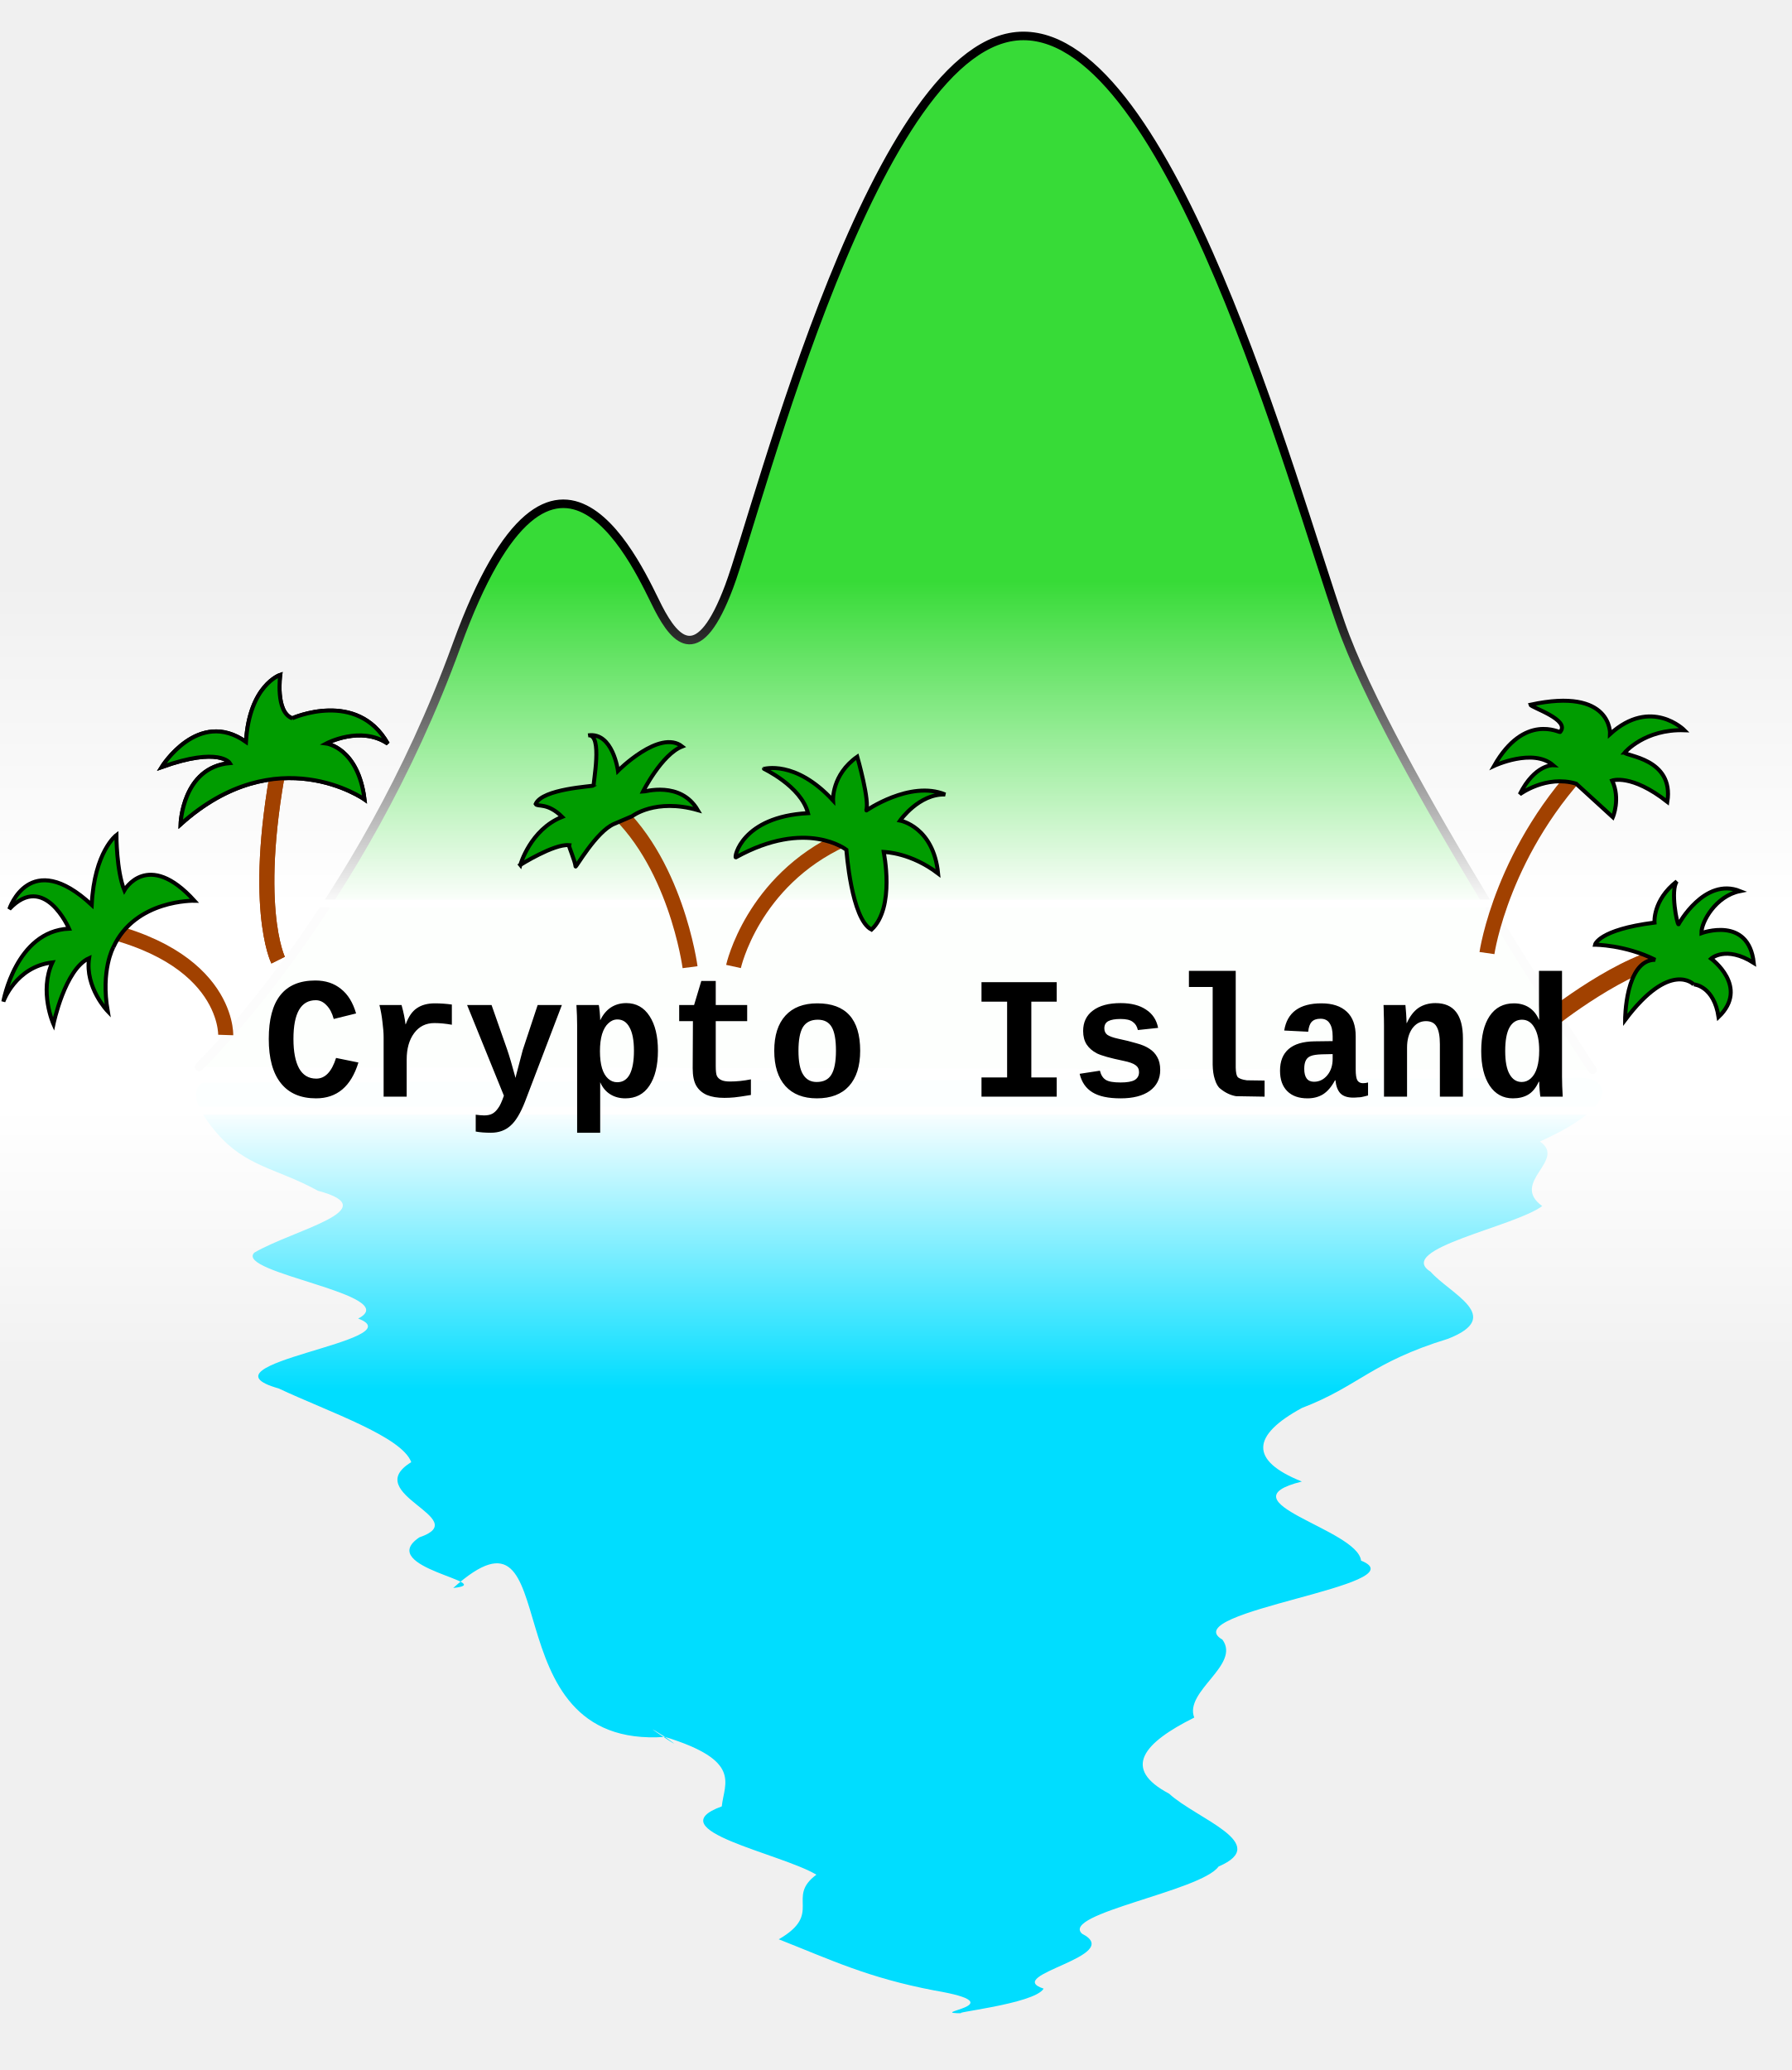
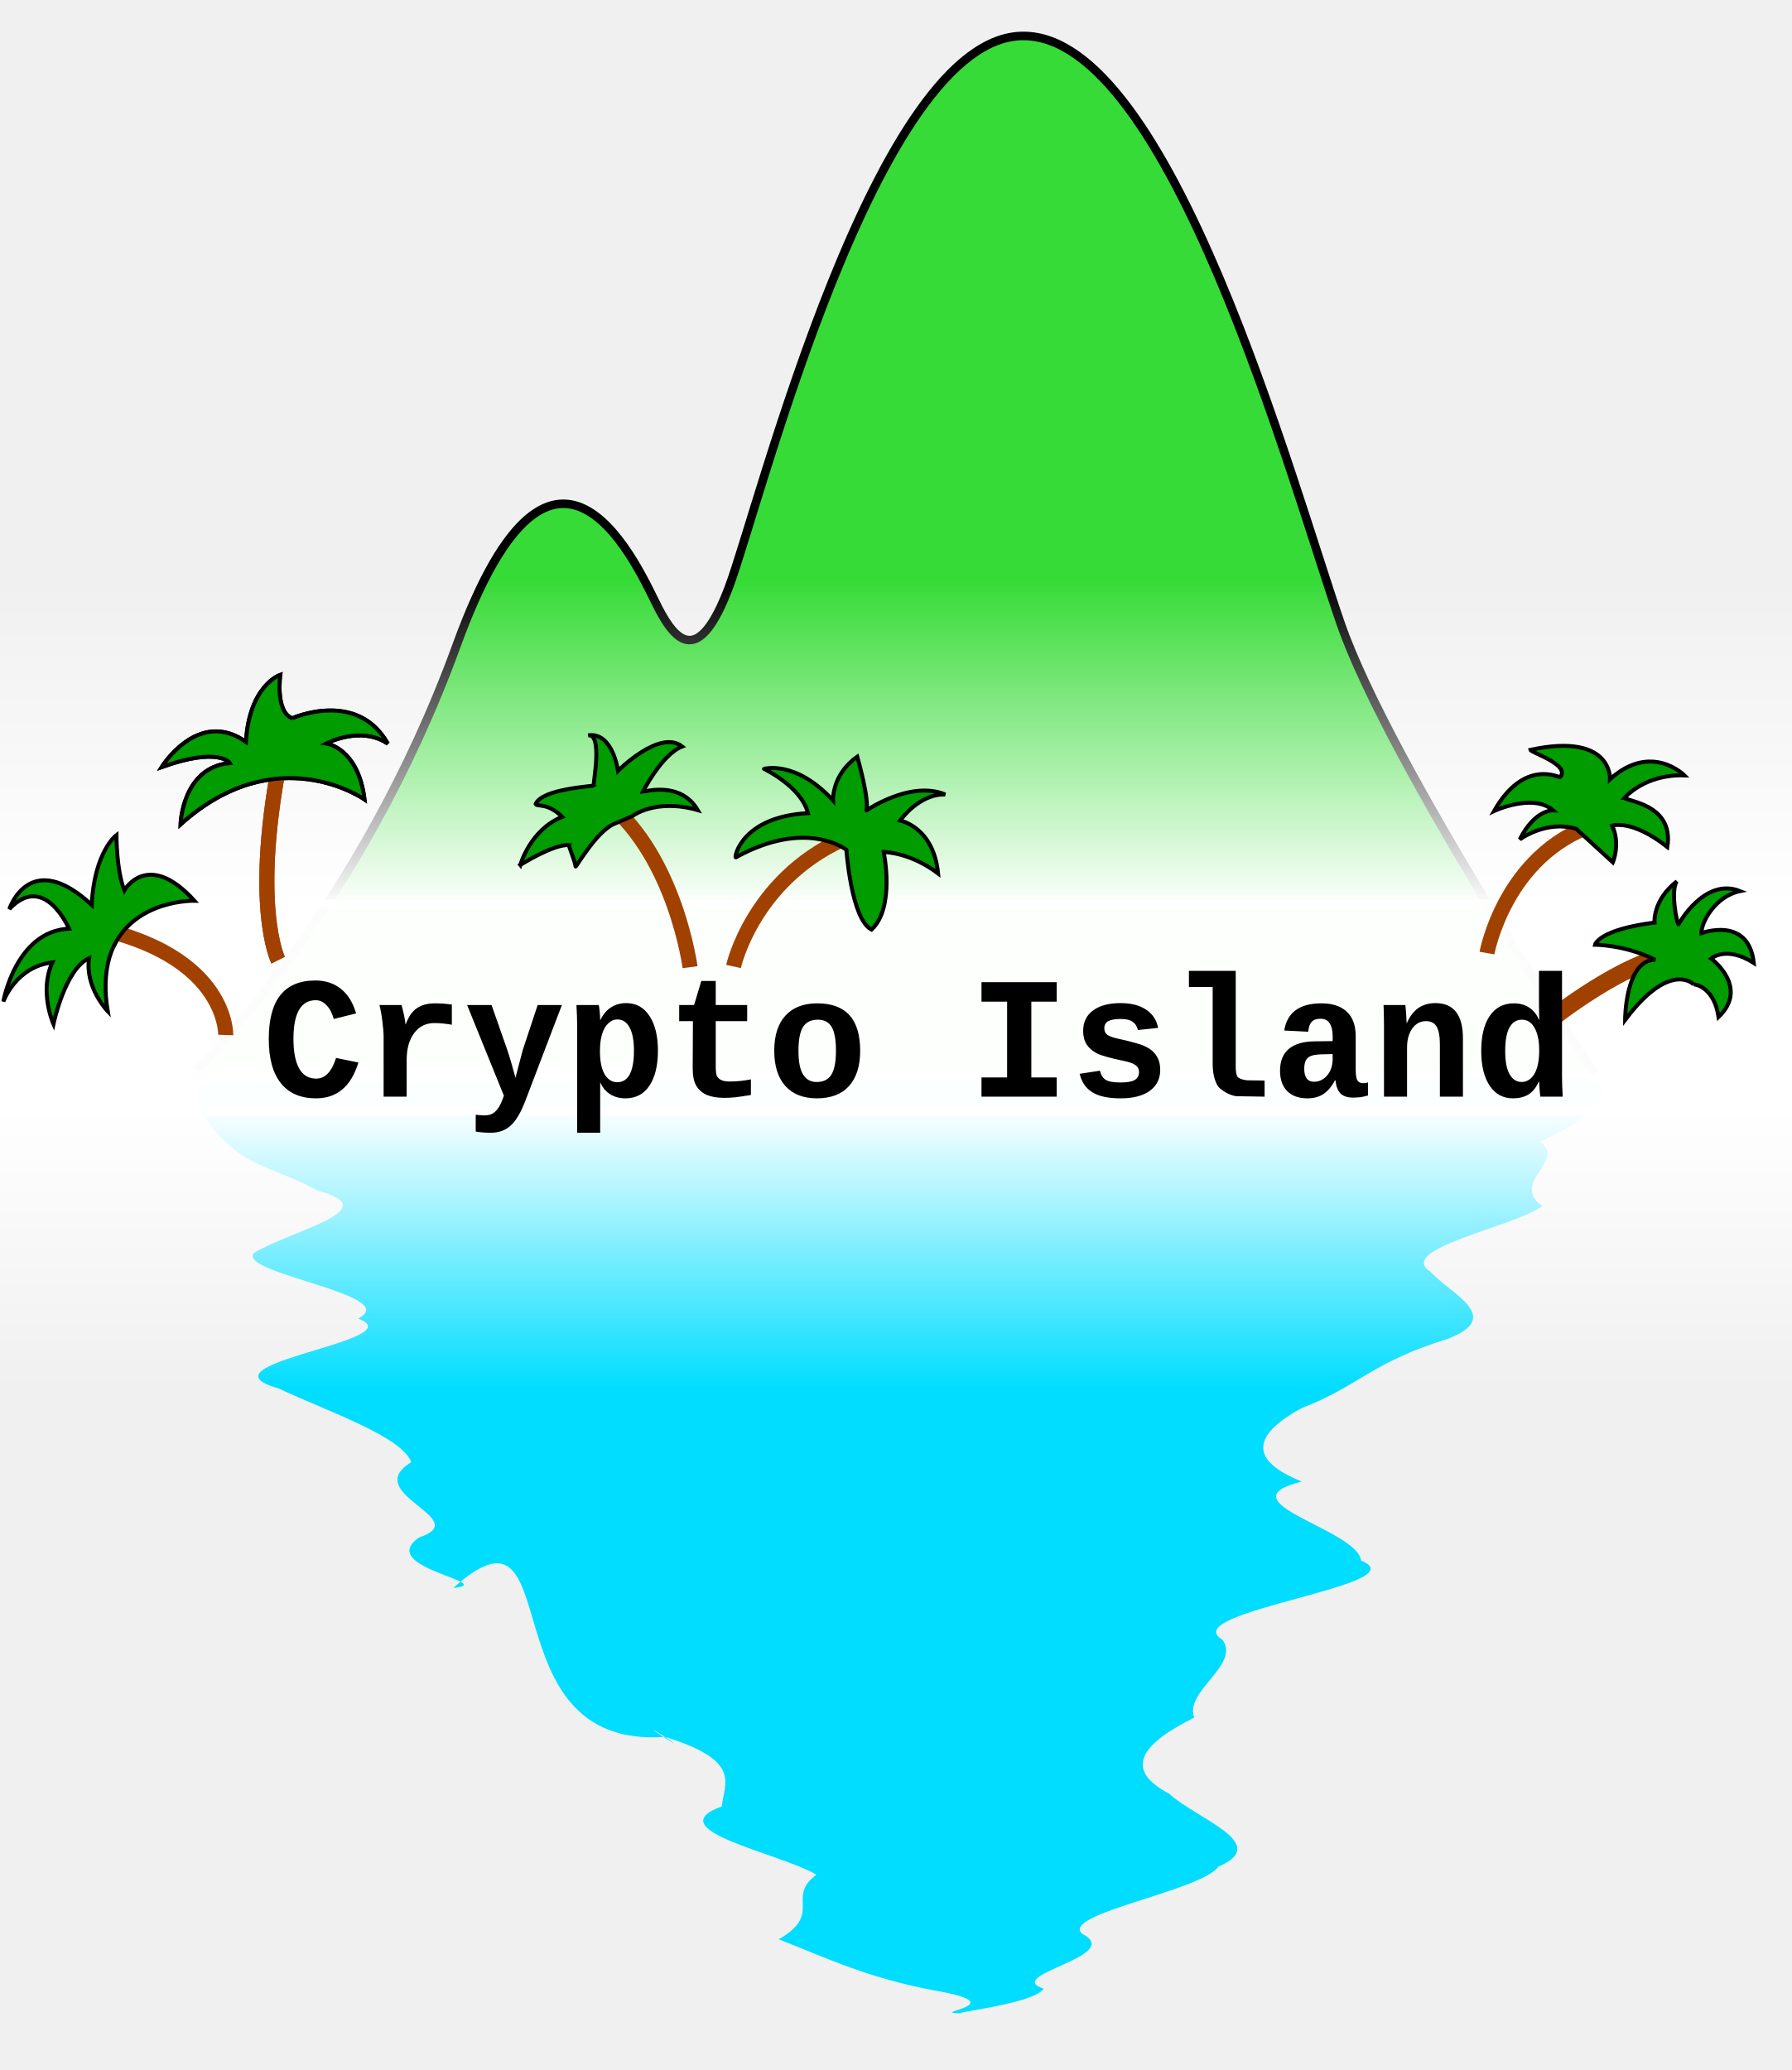
<svg xmlns="http://www.w3.org/2000/svg" xmlns:xlink="http://www.w3.org/1999/xlink" id="svg3722" version="1.1" viewBox="0 0 119.062 137.583" height="520" width="100%" style="enable-background:new">
  <defs id="defs3716">
    <linearGradient id="linearGradient4980">
      <stop style="stop-color:#ffffff;stop-opacity:1;" offset="0" id="stop4976" />
      <stop style="stop-color:#ffffff;stop-opacity:0;" offset="1" id="stop4978" />
    </linearGradient>
    <linearGradient id="linearGradient4829">
      <stop style="stop-color:#ffffff;stop-opacity:1" offset="0" id="stop4821" />
      <stop style="stop-color:#ffffff;stop-opacity:0" offset="1" id="stop4827" />
    </linearGradient>
    <linearGradient id="linearGradient4695">
      <stop id="stop4689" offset="0" style="stop-color:#ffffff;stop-opacity:1" />
      <stop style="stop-color:#ffffff;stop-opacity:0.959" offset="0.25" id="stop4691" />
      <stop id="stop4697" offset="0.405" style="stop-color:#ffffff;stop-opacity:0.19" />
      <stop id="stop4693" offset="1" style="stop-color:#ffffff;stop-opacity:0" />
    </linearGradient>
    <linearGradient id="linearGradient4683">
      <stop style="stop-color:#ffffff;stop-opacity:1" offset="0" id="stop4679" />
      <stop id="stop4685" offset="0.15" style="stop-color:#ffffff;stop-opacity:0.959" />
      <stop style="stop-color:#ffffff;stop-opacity:0" offset="1" id="stop4681" />
    </linearGradient>
    <linearGradient id="linearGradient1589">
      <stop id="stop1585" offset="0" style="stop-color:#ffffff;stop-opacity:1" />
      <stop id="stop1587" offset="1" style="stop-color:#ffffff;stop-opacity:0" />
    </linearGradient>
    <linearGradient id="linearGradient911-7">
      <stop style="stop-color:#00ddff;stop-opacity:1" offset="0" id="stop907" />
      <stop style="stop-color:#00ddff;stop-opacity:0" offset="1" id="stop909" />
    </linearGradient>
    <linearGradient id="linearGradient966">
      <stop id="stop962" offset="0" style="stop-color:#009cff;stop-opacity:1" />
      <stop id="stop964" offset="1" style="stop-color:#009cff;stop-opacity:0" />
    </linearGradient>
    <linearGradient xlink:href="#linearGradient966" id="linearGradient960" x1="105.332" y1="167.657" x2="105.051" y2="115.799" gradientUnits="userSpaceOnUse" />
    <linearGradient xlink:href="#linearGradient966" id="linearGradient986" gradientUnits="userSpaceOnUse" x1="104.963" y1="31.079" x2="105.477" y2="78.038" gradientTransform="matrix(1.366772,0,0,-1,-39.72688,196.1525)" />
    <linearGradient xlink:href="#linearGradient966" id="linearGradient1799" gradientUnits="userSpaceOnUse" gradientTransform="matrix(1.640726,0,0,-1.393421,-68.16271,217.8736)" x1="108.265" y1="31" x2="108.265" y2="77.233" />
    <linearGradient xlink:href="#linearGradient911-7" id="linearGradient913" gradientUnits="userSpaceOnUse" gradientTransform="matrix(1.503783,0,0,-1.283856,-53.55037,195.9426)" x1="106.339" y1="31.412" x2="106.339" y2="78.101" />
    <linearGradient xlink:href="#linearGradient1589" id="linearGradient1577" gradientUnits="userSpaceOnUse" x1="107.258" y1="91.838" x2="107.258" y2="107.553" gradientTransform="translate(0,-185.0388)" />
    <linearGradient xlink:href="#linearGradient1589" id="linearGradient1573" x1="106.883" y1="106.805" x2="107.07" y2="91.65" gradientUnits="userSpaceOnUse" gradientTransform="translate(6.024639,-189.1393)" />
    <linearGradient xlink:href="#linearGradient1589" id="linearGradient1695" gradientUnits="userSpaceOnUse" gradientTransform="matrix(1.048428,0,0,4.701912,-48.70342,-563.6266)" x1="106.883" y1="105.53" x2="106.883" y2="103.842" />
    <linearGradient xlink:href="#linearGradient4683" id="linearGradient1726" gradientUnits="userSpaceOnUse" gradientTransform="matrix(1.048429,0,0,4.604902,-48.70342,-425.1219)" x1="106.883" y1="106.389" x2="106.883" y2="94.898" />
    <linearGradient xlink:href="#linearGradient4695" id="linearGradient4687" gradientUnits="userSpaceOnUse" gradientTransform="matrix(1.048429,0,0,4.604902,-48.70342,-425.1219)" x1="106.883" y1="106.389" x2="106.883" y2="94.898" />
    <linearGradient xlink:href="#linearGradient4829" id="linearGradient4833" x1="62.177" y1="52.882" x2="62.177" y2="37.007" gradientUnits="userSpaceOnUse" />
    <radialGradient xlink:href="#linearGradient4829" id="radialGradient4972" cx="59.531" cy="52.282" fx="59.531" fy="52.282" r="59.531" gradientTransform="matrix(1.413333,6.4270074e-8,-3.5065601e-8,0.7711113,-22.62187,12.16888)" gradientUnits="userSpaceOnUse" />
    <radialGradient xlink:href="#linearGradient4980" id="radialGradient4984" cx="59.531" cy="84.027" fx="59.531" fy="84.027" r="51.594" gradientTransform="matrix(1.985897,1.6038333e-7,-4.2761978e-8,0.529487,-57.23649,22.21434)" gradientUnits="userSpaceOnUse" />
    <linearGradient xlink:href="#linearGradient4980" id="linearGradient5545" x1="34.018" y1="140.518" x2="178.405" y2="140.518" gradientUnits="userSpaceOnUse" gradientTransform="matrix(0.1502618,0,0,3.7093,-65.43658,-458.7228)" />
    <linearGradient xlink:href="#linearGradient4980" id="linearGradient5545-5" x1="34.018" y1="140.518" x2="178.405" y2="140.518" gradientUnits="userSpaceOnUse" gradientTransform="matrix(0.1301047,0,0,3.709299,69.12828,-458.7228)" />
  </defs>
  <g id="layer3" style="display:inline;opacity:1" transform="translate(-46.64083,-23.85)">
    <path id="path4703" d="m 60.128,95.818 c 0,0 -1.493,0.529 0.928,3.346 1.942,2.259 4.001,2.335 6.719,3.832 4.617,1.228 -1.661,2.6 -4.234,4.111 -1.337,1.352 9.978,2.814 6.901,4.381 3.882,1.458 -11.093,3.008 -5.282,4.645 3.31,1.556 8.186,3.19 8.812,4.9 -3.454,2.108 4.218,3.746 0.539,4.997 -3.006,2.02 5.383,3.028 2.25,3.366 7.813,-7.008 2.053,10.752 14.073,9.897 4.517,1.47 -2.209,-1.79 0,0 2.211,1.559 -2.639,-1.662 0,0 5.143,1.582 3.938,3.059 3.774,4.619 -4.31,1.571 3.869,3.103 6.289,4.539 -2.059,1.522 0.478,2.57 -2.501,4.295 3.516,1.387 5.913,2.552 10.336,3.4 5.688,0.964 -0.888,1.517 1.919,1.517 -1.256,0 4.742,-0.596 5.346,-1.638 -2.785,-0.91 5.471,-2.16 2.555,-3.65 -1.462,-1.322 7.919,-2.834 9.071,-4.466 3.567,-1.529 -1.462,-3.163 -3.29,-4.845 -3.139,-1.656 -1.731,-3.36 1.675,-5.055 -0.688,-1.755 3.101,-3.501 1.873,-5.179 -3.225,-1.863 13.232,-3.641 9.212,-5.253 -0.231,-2.095 -9.342,-3.907 -3.934,-5.257 -3.514,-1.403 -3.331,-3.075 7.5e-4,-4.888 3.819,-1.464 4.571,-3.019 9.717,-4.601 3.783,-1.482 0.122,-2.986 -1.163,-4.457 -2.4,-1.508 5.568,-2.982 7.418,-4.363 -2.173,-1.583 1.66,-3.043 -0.15,-4.291 5.651,-2.559 4.381,-4.224 2.75,-4.224" style="display:inline;opacity:1;fill:#00ddff;fill-opacity:1;stroke:none;stroke-width:1.34;stroke-linecap:round;stroke-linejoin:miter;stroke-miterlimit:4;stroke-dasharray:none;stroke-dashoffset:0;stroke-opacity:1" />
    <path id="path4705" d="m 59.87,94.758 c 0,0 10.716,-10.387 17.122,-28.033 6.608,-18.205 12.221,-4.741 13.398,-2.465 1.177,2.276 2.716,3.888 4.707,-1.422 1.992,-5.31 9.777,-36.6 19.553,-36.6 9.777,0 17.833,29.678 21.092,39.065 3.259,9.387 16.732,29.648 16.732,29.648" style="display:inline;opacity:1;fill:#37db37;fill-opacity:1;stroke:#000000;stroke-width:0.567;stroke-linecap:round;stroke-linejoin:miter;stroke-miterlimit:4;stroke-dasharray:none;stroke-dashoffset:0;stroke-opacity:1;enable-background:new" />
  </g>
  <g id="layer2" style="display:inline">
    <rect style="fill:url(#linearGradient5545);fill-opacity:1;stroke-width:0.747;stroke-linecap:round;stroke-miterlimit:4;stroke-dasharray:none;stroke-dashoffset:0" id="rect5537" width="21.696" height="415" x="-60.325" y="-145" transform="rotate(-90)" />
    <rect style="fill:#ffffff;fill-opacity:0.988;stroke-width:2.169;stroke-linecap:round;stroke-miterlimit:4;stroke-dasharray:none;stroke-dashoffset:0" id="rect5640" width="415" height="14.288" x="-145" y="59.796" />
  </g>
  <g id="layer4" style="display:inline">
    <rect style="display:inline;fill:url(#linearGradient5545-5);fill-opacity:1;stroke-width:0.695;stroke-linecap:round;stroke-miterlimit:4;stroke-dasharray:none;stroke-dashoffset:0;enable-background:new" id="rect5537-9" width="18.785" height="415" x="73.554" y="-145" transform="matrix(0,1,1,0,0,0)" />
  </g>
  <g id="layer5" style="display:inline;opacity:1" transform="translate(-46.64083,-23.85)">
    <g id="g4657" transform="translate(0.5291648)">
      <g id="g1196" transform="rotate(-11.22476,55.30907,101.0638)">
        <path style="display:inline;fill:none;stroke:#a14100;stroke-width:1;stroke-linecap:butt;stroke-linejoin:miter;stroke-miterlimit:4;stroke-dasharray:none;stroke-opacity:1;enable-background:new" d="m 62.64,93.932 c 0,0 1.323,-5.689 -8.599,-9.26" id="path4653" />
        <path style="display:inline;opacity:1;fill:#009c00;fill-opacity:1;stroke:#000000;stroke-width:0.265px;stroke-linecap:butt;stroke-linejoin:miter;stroke-opacity:1" d="m 56.448,86.76 c 0,0 -1.124,1.323 -1.191,4.101 0,0 -1.191,-1.852 -0.529,-3.704 -1.72,0.397 -3.175,3.836 -3.175,3.836 0,0 -0.529,-2.315 0.728,-4.035 -2.447,-0.198 -3.704,1.918 -3.704,1.918 0,0 1.72,-4.432 5.226,-3.903 0,0 -0.86,-4.035 -3.638,-2.051 0,0 2.117,-3.77 5.424,0.794 0.86,-3.44 2.514,-4.233 2.514,-4.233 0,0 -0.463,2.315 -0.198,3.704 0,0 2.051,-2.381 4.432,1.587 0,0 -3.836,-0.86 -5.887,1.984" id="path4675" />
      </g>
      <g id="g1200" transform="rotate(-4.823364,64.86592,25.95815)">
        <path style="display:inline;fill:none;stroke:#a14100;stroke-width:1;stroke-linecap:butt;stroke-linejoin:miter;stroke-miterlimit:4;stroke-dasharray:none;stroke-opacity:1;enable-background:new" d="m 89.528,90.389 c 0,0 1.72,-5.556 7.938,-7.805" id="path4657" />
        <path style="opacity:1;vector-effect:none;fill:#009c00;fill-opacity:1;stroke:#000000;stroke-width:0.265px;stroke-linecap:butt;stroke-linejoin:miter;stroke-miterlimit:4;stroke-dasharray:none;stroke-dashoffset:0;stroke-opacity:1" d="m 100.112,83.642 c 0.14,0.023 1.801,0.21 3.485,1.731 -0.047,-3.134 -2.222,-3.718 -2.222,-3.718 0,0 1.403,-1.684 3.134,-1.473 -2.245,-1.169 -5.379,0.655 -5.332,0.631 0.327,-0.538 -0.281,-3.625 -0.281,-3.625 -1.801,1.052 -1.847,2.76 -1.847,2.76 -2.292,-2.947 -4.42,-2.456 -4.397,-2.479 -0.094,-0.047 2.362,1.333 2.666,3.181 -4.42,-0.14 -5.145,2.526 -5.028,2.526 4.911,-2.198 7.367,0.117 7.367,0.117 0,0 -0.07,4.63 1.216,5.426 1.707,-1.333 1.239,-5.075 1.239,-5.075 z" id="path930" />
      </g>
      <g id="g921" transform="rotate(8.450547,118.0752,-184.9816)">
        <path style="display:inline;fill:none;stroke:#a14100;stroke-width:1;stroke-linecap:butt;stroke-linejoin:miter;stroke-miterlimit:4;stroke-dasharray:none;stroke-opacity:1;enable-background:new" d="m 132.391,89.005 c 0,0 -2,-7 -7,-10" id="path4659" />
        <path style="opacity:1;vector-effect:none;fill:#009c00;fill-opacity:1;stroke:#000000;stroke-width:0.265px;stroke-linecap:butt;stroke-linejoin:miter;stroke-miterlimit:4;stroke-dasharray:none;stroke-dashoffset:0;stroke-opacity:1" d="m 120.234,83.939 c 0,0 1.997,-1.717 3.003,-1.775 -0.014,0.073 0.548,0.967 0.642,1.333 5.1e-4,0.189 1.003,-2.486 2.118,-3.17 l 1.115,-0.685 c 0,0 1.351,-1.422 4.252,-1.038 -1.429,-1.774 -3.695,-0.683 -3.787,-0.671 0,0 0.866,-2.633 2.14,-3.362 -1.653,-0.944 -3.982,2.23 -3.982,2.23 0,0 -0.723,-2.525 -2.312,-2.039 0.977,-0.29 0.786,3.2 0.862,3.238 -0.084,0.081 -3.351,0.711 -3.638,1.785 0.143,0.194 0.748,-0.237 1.867,0.587 -1.975,1.148 -2.279,3.568 -2.279,3.568 z" id="path942" />
      </g>
      <path id="path4663" d="m 149.112,91.642 c 0,0 5,-4 8.342,-4.364" style="display:inline;opacity:1;vector-effect:none;fill:none;fill-opacity:1;stroke:#a14100;stroke-width:1.155;stroke-linecap:butt;stroke-linejoin:miter;stroke-miterlimit:4;stroke-dasharray:none;stroke-dashoffset:0;stroke-opacity:1;enable-background:new" />
      <path id="path954" d="m 158.671,89.277 c 0,0 -1.559,-1.635 -4.559,2.365 0,0 0,-4 2,-4 -2,-1 -4,-1 -4,-1 0,0 0.209,-0.996 3.954,-1.472 0,0 -0.133,-1.483 1.483,-2.738 -0.437,0.608 0.019,2.89 0.114,2.852 0,0 1.711,-3.156 4.088,-2.206 -1.616,0.323 -2.582,2.05 -2.567,2.795 0,0 3.134,-1.176 3.479,1.977 -1.863,-1.179 -2.833,-0.285 -2.833,-0.285 0,0 2.567,1.882 0.494,3.879 -0.304,-1.996 -1.54,-2.168 -1.654,-2.168 z" style="opacity:1;vector-effect:none;fill:#009c00;fill-opacity:1;stroke:#000000;stroke-width:0.265;stroke-linecap:butt;stroke-linejoin:miter;stroke-miterlimit:4;stroke-dasharray:none;stroke-dashoffset:0;stroke-opacity:1" />
      <g id="g923" transform="translate(1.819142,-2.44599)">
-         <path style="display:inline;opacity:1;vector-effect:none;fill:none;fill-opacity:1;stroke:#a14100;stroke-width:1;stroke-linecap:butt;stroke-linejoin:miter;stroke-miterlimit:4;stroke-dasharray:none;stroke-dashoffset:0;stroke-opacity:1;enable-background:new" d="m 143.112,89.642 c 0,0 1,-7 7,-13" id="path4661" />
-         <path style="opacity:1;vector-effect:none;fill:#009c00;fill-opacity:1;stroke:#000000;stroke-width:0.265;stroke-linecap:butt;stroke-linejoin:miter;stroke-miterlimit:4;stroke-dasharray:none;stroke-dashoffset:0;stroke-opacity:1" d="m 152.267,76.318 c 0,0 1.323,-1.578 3.969,-1.486 0,0 -2.205,-2.228 -4.944,0.255 0,0 0.162,-3.134 -5.292,-1.95 0.046,0.186 2.693,0.998 1.973,1.811 -0.023,0.07 -2.368,-1.3 -4.387,2.252 0,0 2.577,-1.207 3.923,-0.046 0,0 -1.216,-0.066 -2.216,1.934 0,0 1.752,-1.307 3.748,-0.704 l 2.437,2.228 c 0,0 0.523,-1.226 -0.046,-2.437 0,0 1.277,-0.464 3.668,1.416 0.464,-2.902 -2.832,-3.041 -2.832,-3.273 z" id="path960" />
+         <path style="display:inline;opacity:1;vector-effect:none;fill:none;fill-opacity:1;stroke:#a14100;stroke-width:1;stroke-linecap:butt;stroke-linejoin:miter;stroke-miterlimit:4;stroke-dasharray:none;stroke-dashoffset:0;stroke-opacity:1;enable-background:new" d="m 143.112,89.642 c 0,0 1.181,-6.554 7.181,-8.554" id="path4661" />
+         <path style="opacity:1;vector-effect:none;fill:#009c00;fill-opacity:1;stroke:#000000;stroke-width:0.265;stroke-linecap:butt;stroke-linejoin:miter;stroke-miterlimit:4;stroke-dasharray:none;stroke-dashoffset:0;stroke-opacity:1" d="m 152.267,79.318 c 0,0 1.323,-1.578 3.969,-1.486 0,0 -2.205,-2.228 -4.944,0.255 0,0 0.162,-3.134 -5.292,-1.95 0.046,0.186 2.693,0.998 1.973,1.811 -0.023,0.07 -2.368,-1.3 -4.387,2.252 0,0 2.577,-1.207 3.923,-0.046 0,0 -1.216,-0.066 -2.216,1.934 0,0 1.752,-1.307 3.748,-0.704 l 2.437,2.228 c 0,0 0.523,-1.226 -0.046,-2.437 0,0 1.277,-0.464 3.668,1.416 0.464,-2.902 -2.832,-3.041 -2.832,-3.273 z" id="path960" />
      </g>
      <g transform="translate(3.145343,14.04336)" id="g1561">
        <path id="path1557" d="m 61.45,73.623 c 0,0 -1.852,-3.704 0.265,-14.023" style="display:inline;fill:none;stroke:#a14100;stroke-width:1;stroke-linecap:butt;stroke-linejoin:miter;stroke-miterlimit:4;stroke-dasharray:none;stroke-opacity:1" />
        <path id="path1559" d="m 62.389,57.548 c -1.141,-0.414 -0.798,-2.887 -0.798,-2.887 0,0 -2.053,0.677 -2.278,4.454 -3.183,-2.251 -5.603,1.675 -5.603,1.675 3.845,-1.377 4.531,-0.265 4.531,-0.265 -3.168,0.284 -3.275,4.073 -3.275,4.073 6.411,-5.763 12.225,-1.658 12.225,-1.658 -0.425,-3.437 -2.54,-3.717 -2.54,-3.717 0,0 2.286,-1.214 4.086,0.01 -2.038,-3.621 -6.349,-1.686 -6.349,-1.686 z" style="display:inline;opacity:1;vector-effect:none;fill:#009c00;fill-opacity:1;stroke:#000000;stroke-width:0.265px;stroke-linecap:butt;stroke-linejoin:miter;stroke-miterlimit:4;stroke-dasharray:none;stroke-dashoffset:0;stroke-opacity:1" />
      </g>
      <g style="display:inline;opacity:1;enable-background:new" id="g1196-0" transform="rotate(-11.22476,50.98231,-147.1653)" />
      <g id="g929" transform="translate(3.145343,14.04336)">
        <path style="display:inline;fill:none;stroke:#a14100;stroke-width:1;stroke-linecap:butt;stroke-linejoin:miter;stroke-miterlimit:4;stroke-dasharray:none;stroke-opacity:1" d="m 61.45,73.623 c 0,0 -1.852,-3.704 0.265,-14.023" id="path925" />
        <path style="display:inline;opacity:1;vector-effect:none;fill:#009c00;fill-opacity:1;stroke:#000000;stroke-width:0.265px;stroke-linecap:butt;stroke-linejoin:miter;stroke-miterlimit:4;stroke-dasharray:none;stroke-dashoffset:0;stroke-opacity:1" d="m 62.389,57.548 c -1.141,-0.414 -0.798,-2.887 -0.798,-2.887 0,0 -2.053,0.677 -2.278,4.454 -3.183,-2.251 -5.603,1.675 -5.603,1.675 3.845,-1.377 4.531,-0.265 4.531,-0.265 -3.168,0.284 -3.275,4.073 -3.275,4.073 6.411,-5.763 12.225,-1.658 12.225,-1.658 -0.425,-3.437 -2.54,-3.717 -2.54,-3.717 0,0 2.286,-1.214 4.086,0.01 -2.038,-3.621 -6.349,-1.686 -6.349,-1.686 z" id="path927" />
      </g>
    </g>
  </g>
  <g id="layer9" transform="translate(0,6.65)" style="display:none">
    <text xml:space="preserve" style="font-style:normal;font-weight:normal;font-size:4.233px;line-height:1.25;font-family:sans-serif;letter-spacing:0px;word-spacing:0px;display:inline;vector-effect:none;fill:#0099ff;fill-opacity:1;stroke:none;stroke-width:0.587;stroke-linecap:butt;stroke-linejoin:miter;stroke-miterlimit:4;stroke-dasharray:none;stroke-dashoffset:0;stroke-opacity:1" x="58.409" y="120.647" id="text889">
      <tspan id="tspan887" x="58.409" y="120.647" style="font-style:normal;font-variant:normal;font-weight:bold;font-stretch:normal;font-size:4.233px;font-family:'Courier New', monospace;-inkscape-font-specification:'DejaVu Sans Mono Bold';vector-effect:none;fill:#0099ff;fill-opacity:1;stroke:none;stroke-width:0.587;stroke-linecap:butt;stroke-linejoin:miter;stroke-miterlimit:4;stroke-dasharray:none;stroke-dashoffset:0;stroke-opacity:1">nix</tspan>
    </text>
    <text id="text893" y="110.37" x="52.594" style="font-style:normal;font-weight:normal;font-size:4.233px;line-height:1.25;font-family:sans-serif;letter-spacing:0px;word-spacing:0px;display:inline;vector-effect:none;fill:#0099ff;fill-opacity:1;stroke:none;stroke-width:0.587;stroke-linecap:butt;stroke-linejoin:miter;stroke-miterlimit:4;stroke-dasharray:none;stroke-dashoffset:0;stroke-opacity:1" xml:space="preserve">
      <tspan style="font-style:normal;font-variant:normal;font-weight:bold;font-stretch:normal;font-size:4.233px;font-family:'Courier New', monospace;-inkscape-font-specification:'DejaVu Sans Mono Bold';vector-effect:none;fill:#0099ff;fill-opacity:1;stroke:none;stroke-width:0.587;stroke-linecap:butt;stroke-linejoin:miter;stroke-miterlimit:4;stroke-dasharray:none;stroke-dashoffset:0;stroke-opacity:1" y="110.37" x="52.594" id="tspan891">haskell</tspan>
    </text>
    <text xml:space="preserve" style="font-style:normal;font-weight:normal;font-size:4.233px;line-height:1.25;font-family:sans-serif;letter-spacing:0px;word-spacing:0px;display:inline;vector-effect:none;fill:#0099ff;fill-opacity:1;stroke:none;stroke-width:0.587;stroke-linecap:butt;stroke-linejoin:miter;stroke-miterlimit:4;stroke-dasharray:none;stroke-dashoffset:0;stroke-opacity:1" x="58.646" y="75.419" id="text897">
      <tspan id="tspan895" x="58.646" y="75.419" style="font-style:normal;font-variant:normal;font-weight:bold;font-stretch:normal;font-size:4.233px;font-family:'Courier New', monospace;-inkscape-font-specification:'DejaVu Sans Mono Bold';vector-effect:none;fill:#0099ff;fill-opacity:1;stroke:none;stroke-width:0.587;stroke-linecap:butt;stroke-linejoin:miter;stroke-miterlimit:4;stroke-dasharray:none;stroke-dashoffset:0;stroke-opacity:1">blockchain</tspan>
    </text>
    <text id="text905" y="76.84" x="43.033" style="font-style:normal;font-weight:normal;font-size:4.233px;line-height:1.25;font-family:sans-serif;letter-spacing:0px;word-spacing:0px;display:inline;vector-effect:none;fill:#0099ff;fill-opacity:1;stroke:none;stroke-width:0.587;stroke-linecap:butt;stroke-linejoin:miter;stroke-miterlimit:4;stroke-dasharray:none;stroke-dashoffset:0;stroke-opacity:1" xml:space="preserve">
      <tspan style="font-style:normal;font-variant:normal;font-weight:bold;font-stretch:normal;font-size:4.233px;font-family:'Courier New', monospace;-inkscape-font-specification:'DejaVu Sans Mono Bold';vector-effect:none;fill:#0099ff;fill-opacity:1;stroke:none;stroke-width:0.587;stroke-linecap:butt;stroke-linejoin:miter;stroke-miterlimit:4;stroke-dasharray:none;stroke-dashoffset:0;stroke-opacity:1" y="76.84" x="43.033" id="tspan903">dao</tspan>
    </text>
  </g>
  <a href="/about.html" id="a76" transform="translate(-1.223941,9.45)" style="display:none">
    <g id="layer10">
      <g id="g4555" transform="matrix(0.1291831,0,0,0.1291831,86.02497,67.0031)">
        <path id="path4520" d="m 22.112,151.146 c 0,0 20.494,17.258 42.067,21.573 21.573,4.315 41.528,2.697 50.157,-0.539 8.629,-3.236 13.213,-5.933 13.213,-5.933 0,0 -61.752,3.775 -105.437,-15.101 z" style="opacity:1;vector-effect:none;fill:#987033;fill-opacity:1;stroke:#000000;stroke-width:0.999;stroke-linecap:butt;stroke-linejoin:miter;stroke-miterlimit:4;stroke-dasharray:none;stroke-dashoffset:0;stroke-opacity:1" />
        <path id="path4526" d="M 22.112,151.146 60.943,27.103 c 0,0 -18.606,98.426 -0.539,118.65 -29.932,-3.506 -38.292,5.393 -38.292,5.393 z" style="fill:#ffffff;fill-opacity:1;stroke:#000000;stroke-width:1px;stroke-linecap:butt;stroke-linejoin:miter;stroke-opacity:1" />
        <path id="path4528" d="M 60.404,145.753 115.954,150.877 60.943,27.103 Z" style="fill:#ffffff;fill-opacity:1;stroke:#000000;stroke-width:1px;stroke-linecap:butt;stroke-linejoin:miter;stroke-opacity:1" />
        <path id="path4547" d="m 127.549,166.247 0.809,-7.281 c -29.123,-9.708 -106.246,-7.82 -106.246,-7.82 0,0 40.584,19.281 105.437,15.101 z" style="fill:#f6b657;fill-opacity:1;stroke:#000000;stroke-width:1px;stroke-linecap:butt;stroke-linejoin:miter;stroke-opacity:1" />
        <path id="path4524" d="M 60.943,158.494 V 27.103" style="fill:none;stroke:#000000;stroke-width:1px;stroke-linecap:butt;stroke-linejoin:miter;stroke-opacity:1" />
      </g>
    </g>
  </a>
  <g id="layer7" style="display:none" transform="translate(-46.64083,-23.85)">
    <text id="text3819" y="99.182" x="57.258" style="font-style:normal;font-weight:normal;font-size:6.509px;line-height:1.25;font-family:sans-serif;letter-spacing:0px;word-spacing:0px;vector-effect:none;fill:#000000;fill-opacity:1;stroke:none;stroke-width:0.7;stroke-linecap:butt;stroke-linejoin:miter;stroke-miterlimit:4;stroke-dasharray:none;stroke-dashoffset:0;stroke-opacity:1" xml:space="preserve">
      <tspan style="font-style:normal;font-variant:normal;font-weight:bold;font-stretch:normal;font-size:6.509px;font-family:'Courier New', monospace;-inkscape-font-specification:'DejaVu Sans Mono Bold';vector-effect:none;fill:#000000;fill-opacity:1;stroke:none;stroke-width:0.7;stroke-linecap:butt;stroke-linejoin:miter;stroke-miterlimit:4;stroke-dasharray:none;stroke-dashoffset:0;stroke-opacity:1" y="99.182" x="57.258" id="tspan3817">Maps</tspan>
    </text>
    <text xml:space="preserve" style="font-style:normal;font-weight:normal;font-size:6.509px;line-height:1.25;font-family:sans-serif;letter-spacing:0px;word-spacing:0px;vector-effect:none;fill:#000000;fill-opacity:1;stroke:none;stroke-width:0.7;stroke-linecap:butt;stroke-linejoin:miter;stroke-miterlimit:4;stroke-dasharray:none;stroke-dashoffset:0;stroke-opacity:1" x="76.904" y="99.813" id="text3823">
      <tspan id="tspan3821" x="76.904" y="99.813" style="font-style:normal;font-variant:normal;font-weight:bold;font-stretch:normal;font-size:6.509px;font-family:'Courier New', monospace;-inkscape-font-specification:'DejaVu Sans Mono Bold';vector-effect:none;fill:#000000;fill-opacity:1;stroke:none;stroke-width:0.7;stroke-linecap:butt;stroke-linejoin:miter;stroke-miterlimit:4;stroke-dasharray:none;stroke-dashoffset:0;stroke-opacity:1">Latest</tspan>
    </text>
    <text id="text3827" y="99.913" x="105.618" style="font-style:normal;font-weight:normal;font-size:6.509px;line-height:1.25;font-family:sans-serif;letter-spacing:0px;word-spacing:0px;vector-effect:none;fill:#000000;fill-opacity:1;stroke:none;stroke-width:0.7;stroke-linecap:butt;stroke-linejoin:miter;stroke-miterlimit:4;stroke-dasharray:none;stroke-dashoffset:0;stroke-opacity:1" xml:space="preserve">
      <tspan style="font-style:normal;font-variant:normal;font-weight:bold;font-stretch:normal;font-size:6.509px;font-family:'Courier New', monospace;-inkscape-font-specification:'DejaVu Sans Mono Bold';vector-effect:none;fill:#000000;fill-opacity:1;stroke:none;stroke-width:0.7;stroke-linecap:butt;stroke-linejoin:miter;stroke-miterlimit:4;stroke-dasharray:none;stroke-dashoffset:0;stroke-opacity:1" y="99.913" x="105.618" id="tspan3825">Search</tspan>
    </text>
    <text xml:space="preserve" style="font-style:normal;font-weight:normal;font-size:6.509px;line-height:1.25;font-family:sans-serif;letter-spacing:0px;word-spacing:0px;vector-effect:none;fill:#000000;fill-opacity:1;stroke:none;stroke-width:0.7;stroke-linecap:butt;stroke-linejoin:miter;stroke-miterlimit:4;stroke-dasharray:none;stroke-dashoffset:0;stroke-opacity:1" x="133.109" y="99.913" id="text3831">
      <tspan id="tspan3829" x="133.109" y="99.913" style="font-style:normal;font-variant:normal;font-weight:bold;font-stretch:normal;font-size:6.509px;font-family:'Courier New', monospace;-inkscape-font-specification:'DejaVu Sans Mono Bold';vector-effect:none;fill:#000000;fill-opacity:1;stroke:none;stroke-width:0.7;stroke-linecap:butt;stroke-linejoin:miter;stroke-miterlimit:4;stroke-dasharray:none;stroke-dashoffset:0;stroke-opacity:1">About</tspan>
    </text>
  </g>
  <g id="layer6" style="display:inline" transform="translate(-46.64083,-23.85)">
    <a href="/recent.html" id="a90" transform="matrix(0.9904266,0,0,1.023112,-2.711284,2.753536)">
      <text xml:space="preserve" style="font-style:normal;font-weight:normal;font-size:11.283px;line-height:1.25;font-family:sans-serif;letter-spacing:0px;word-spacing:0px;display:inline;opacity:1;fill:#000000;fill-opacity:1;stroke:none;stroke-width:0.7;stroke-miterlimit:4;stroke-dasharray:none" x="67.427" y="91.861" id="titleText">
        <tspan id="tspan3813" x="67.427" y="91.861" style="font-style:normal;font-variant:normal;font-weight:bold;font-stretch:normal;font-size:11.283px;font-family:'Courier New', monospace;-inkscape-font-specification:'Courier New, monospace Bold';fill:#000000;fill-opacity:1;stroke-width:0.7;stroke-miterlimit:4;stroke-dasharray:none" dx="0 0 0 0 0 0 0 0 -0.07 -1.017 0.644 0.443">Crypto<tspan style="font-style:normal;font-variant:normal;font-weight:bold;font-stretch:normal;font-family:'Courier New', monospace;-inkscape-font-specification:'Courier New, monospace Bold';word-spacing:-2.675px" id="tspan892"> </tspan>Island</tspan>
      </text>
    </a>
  </g>
</svg>
